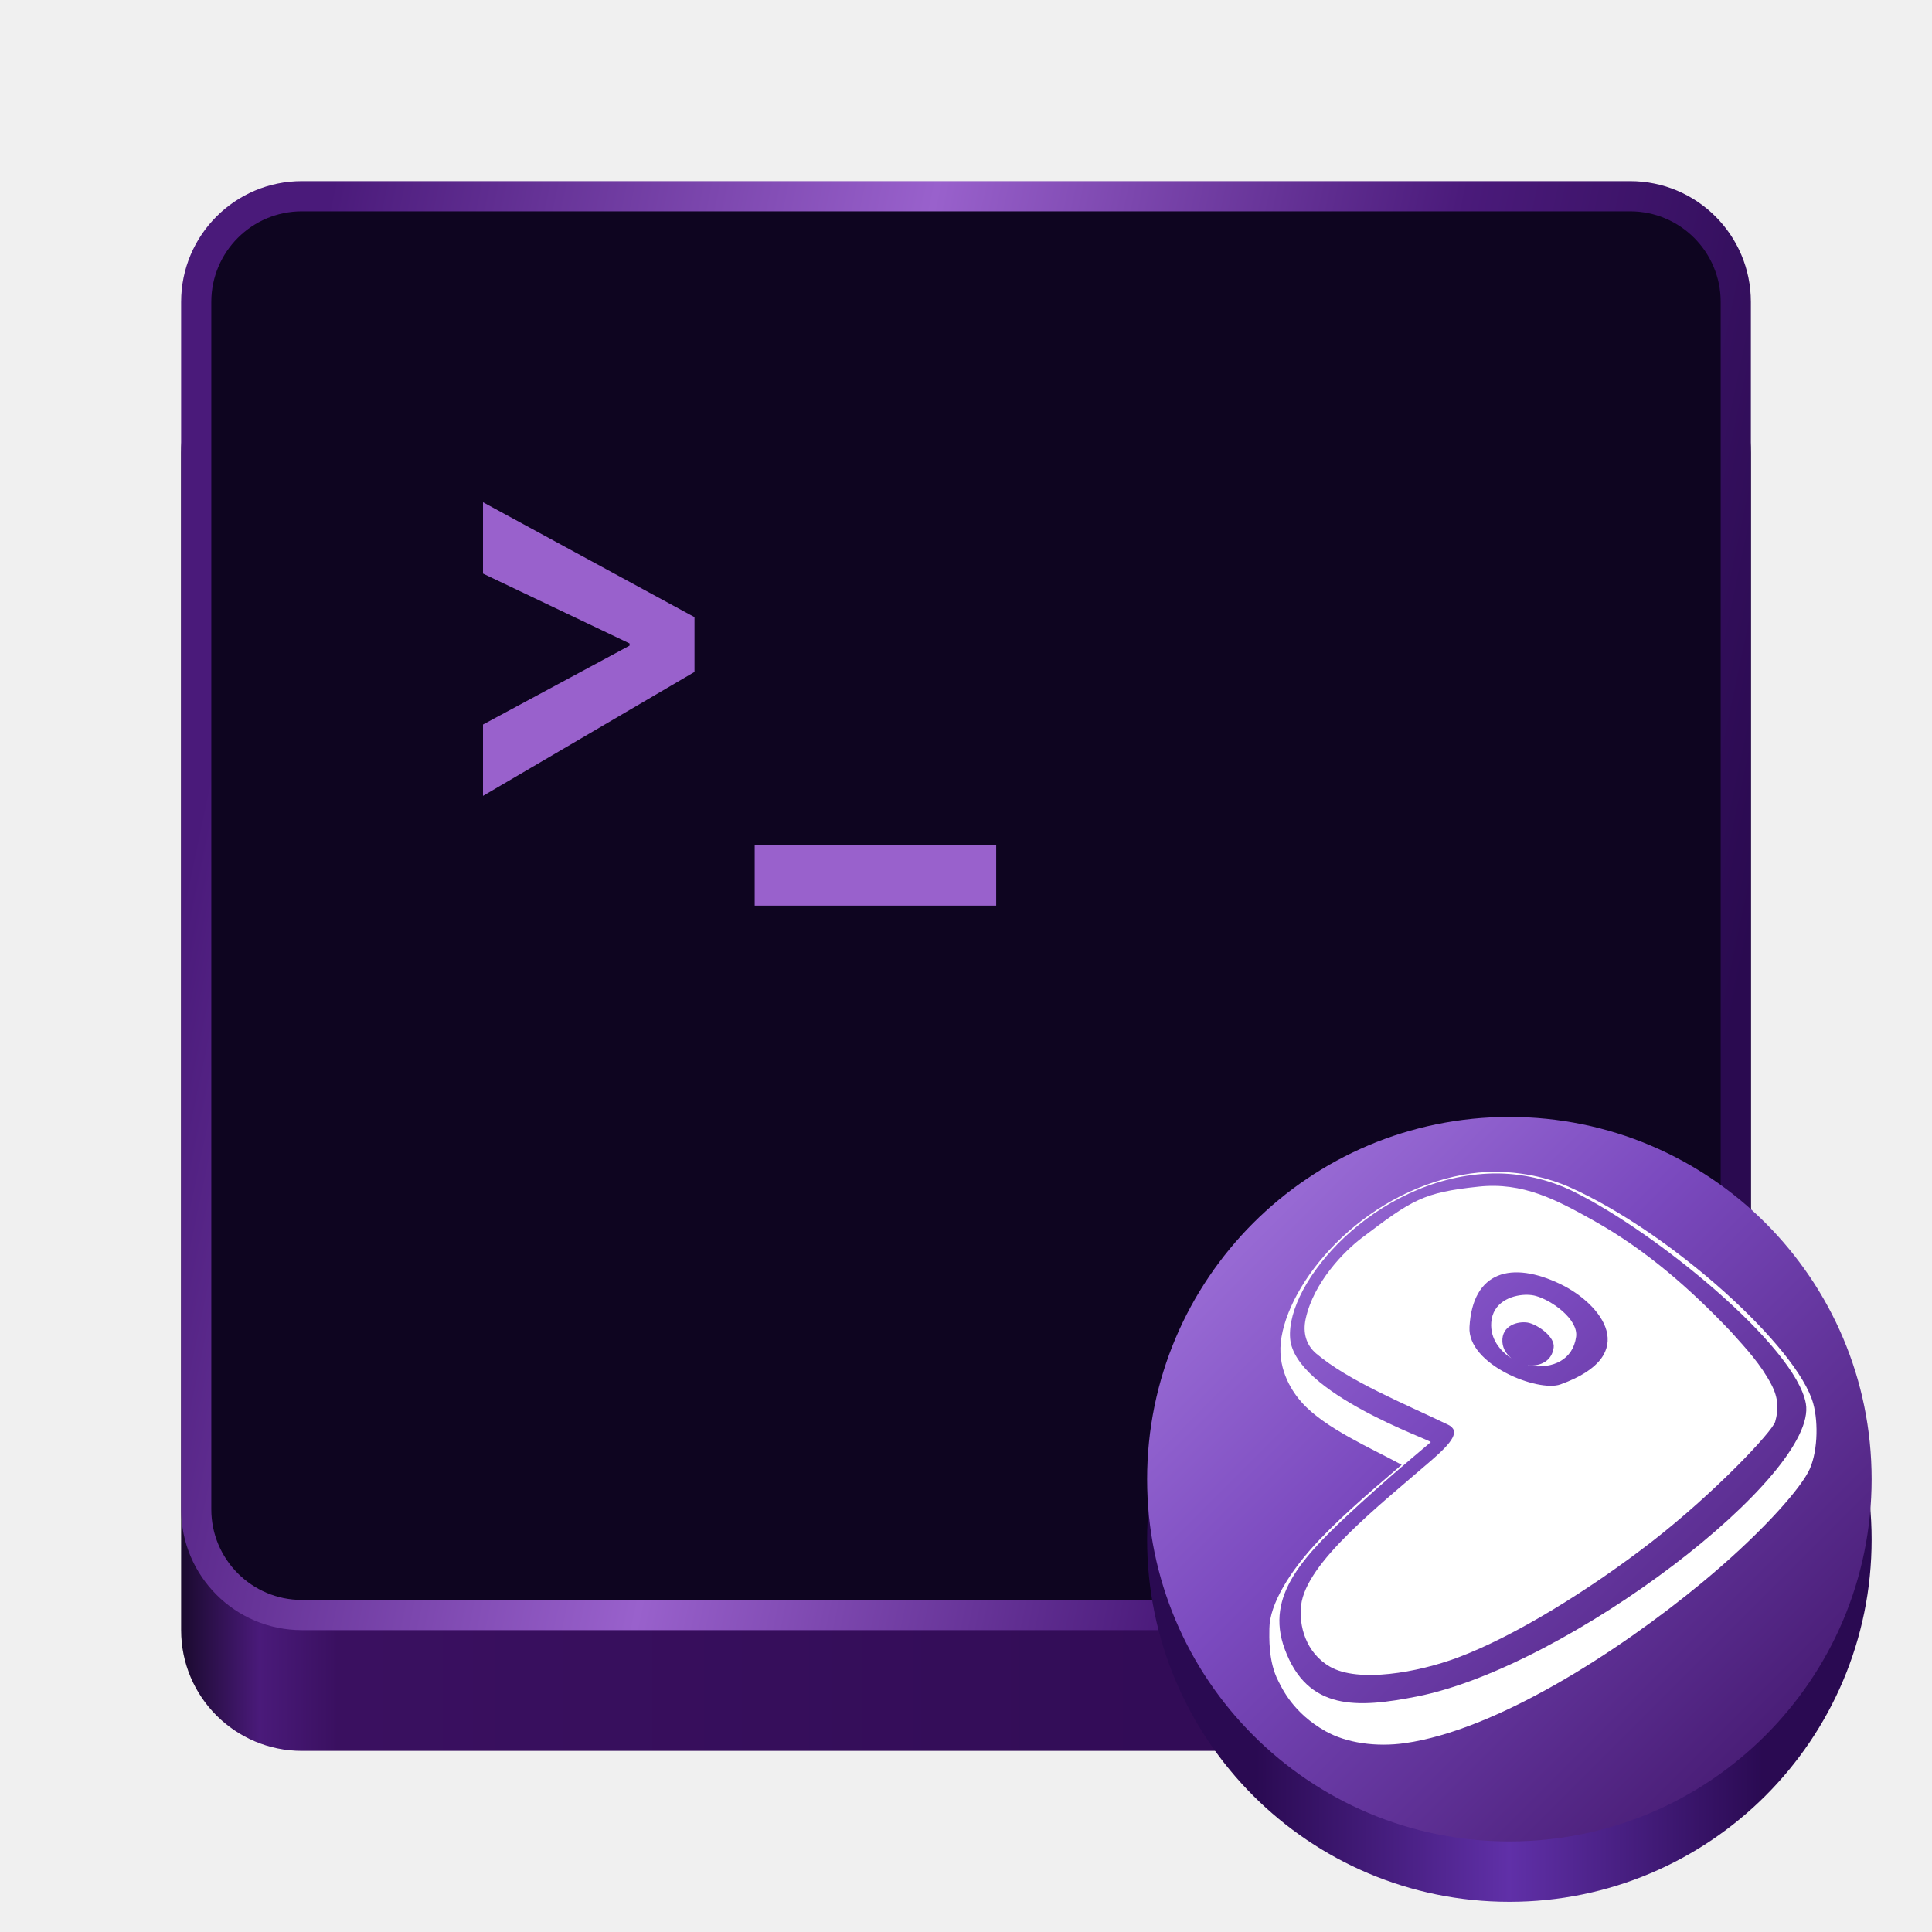
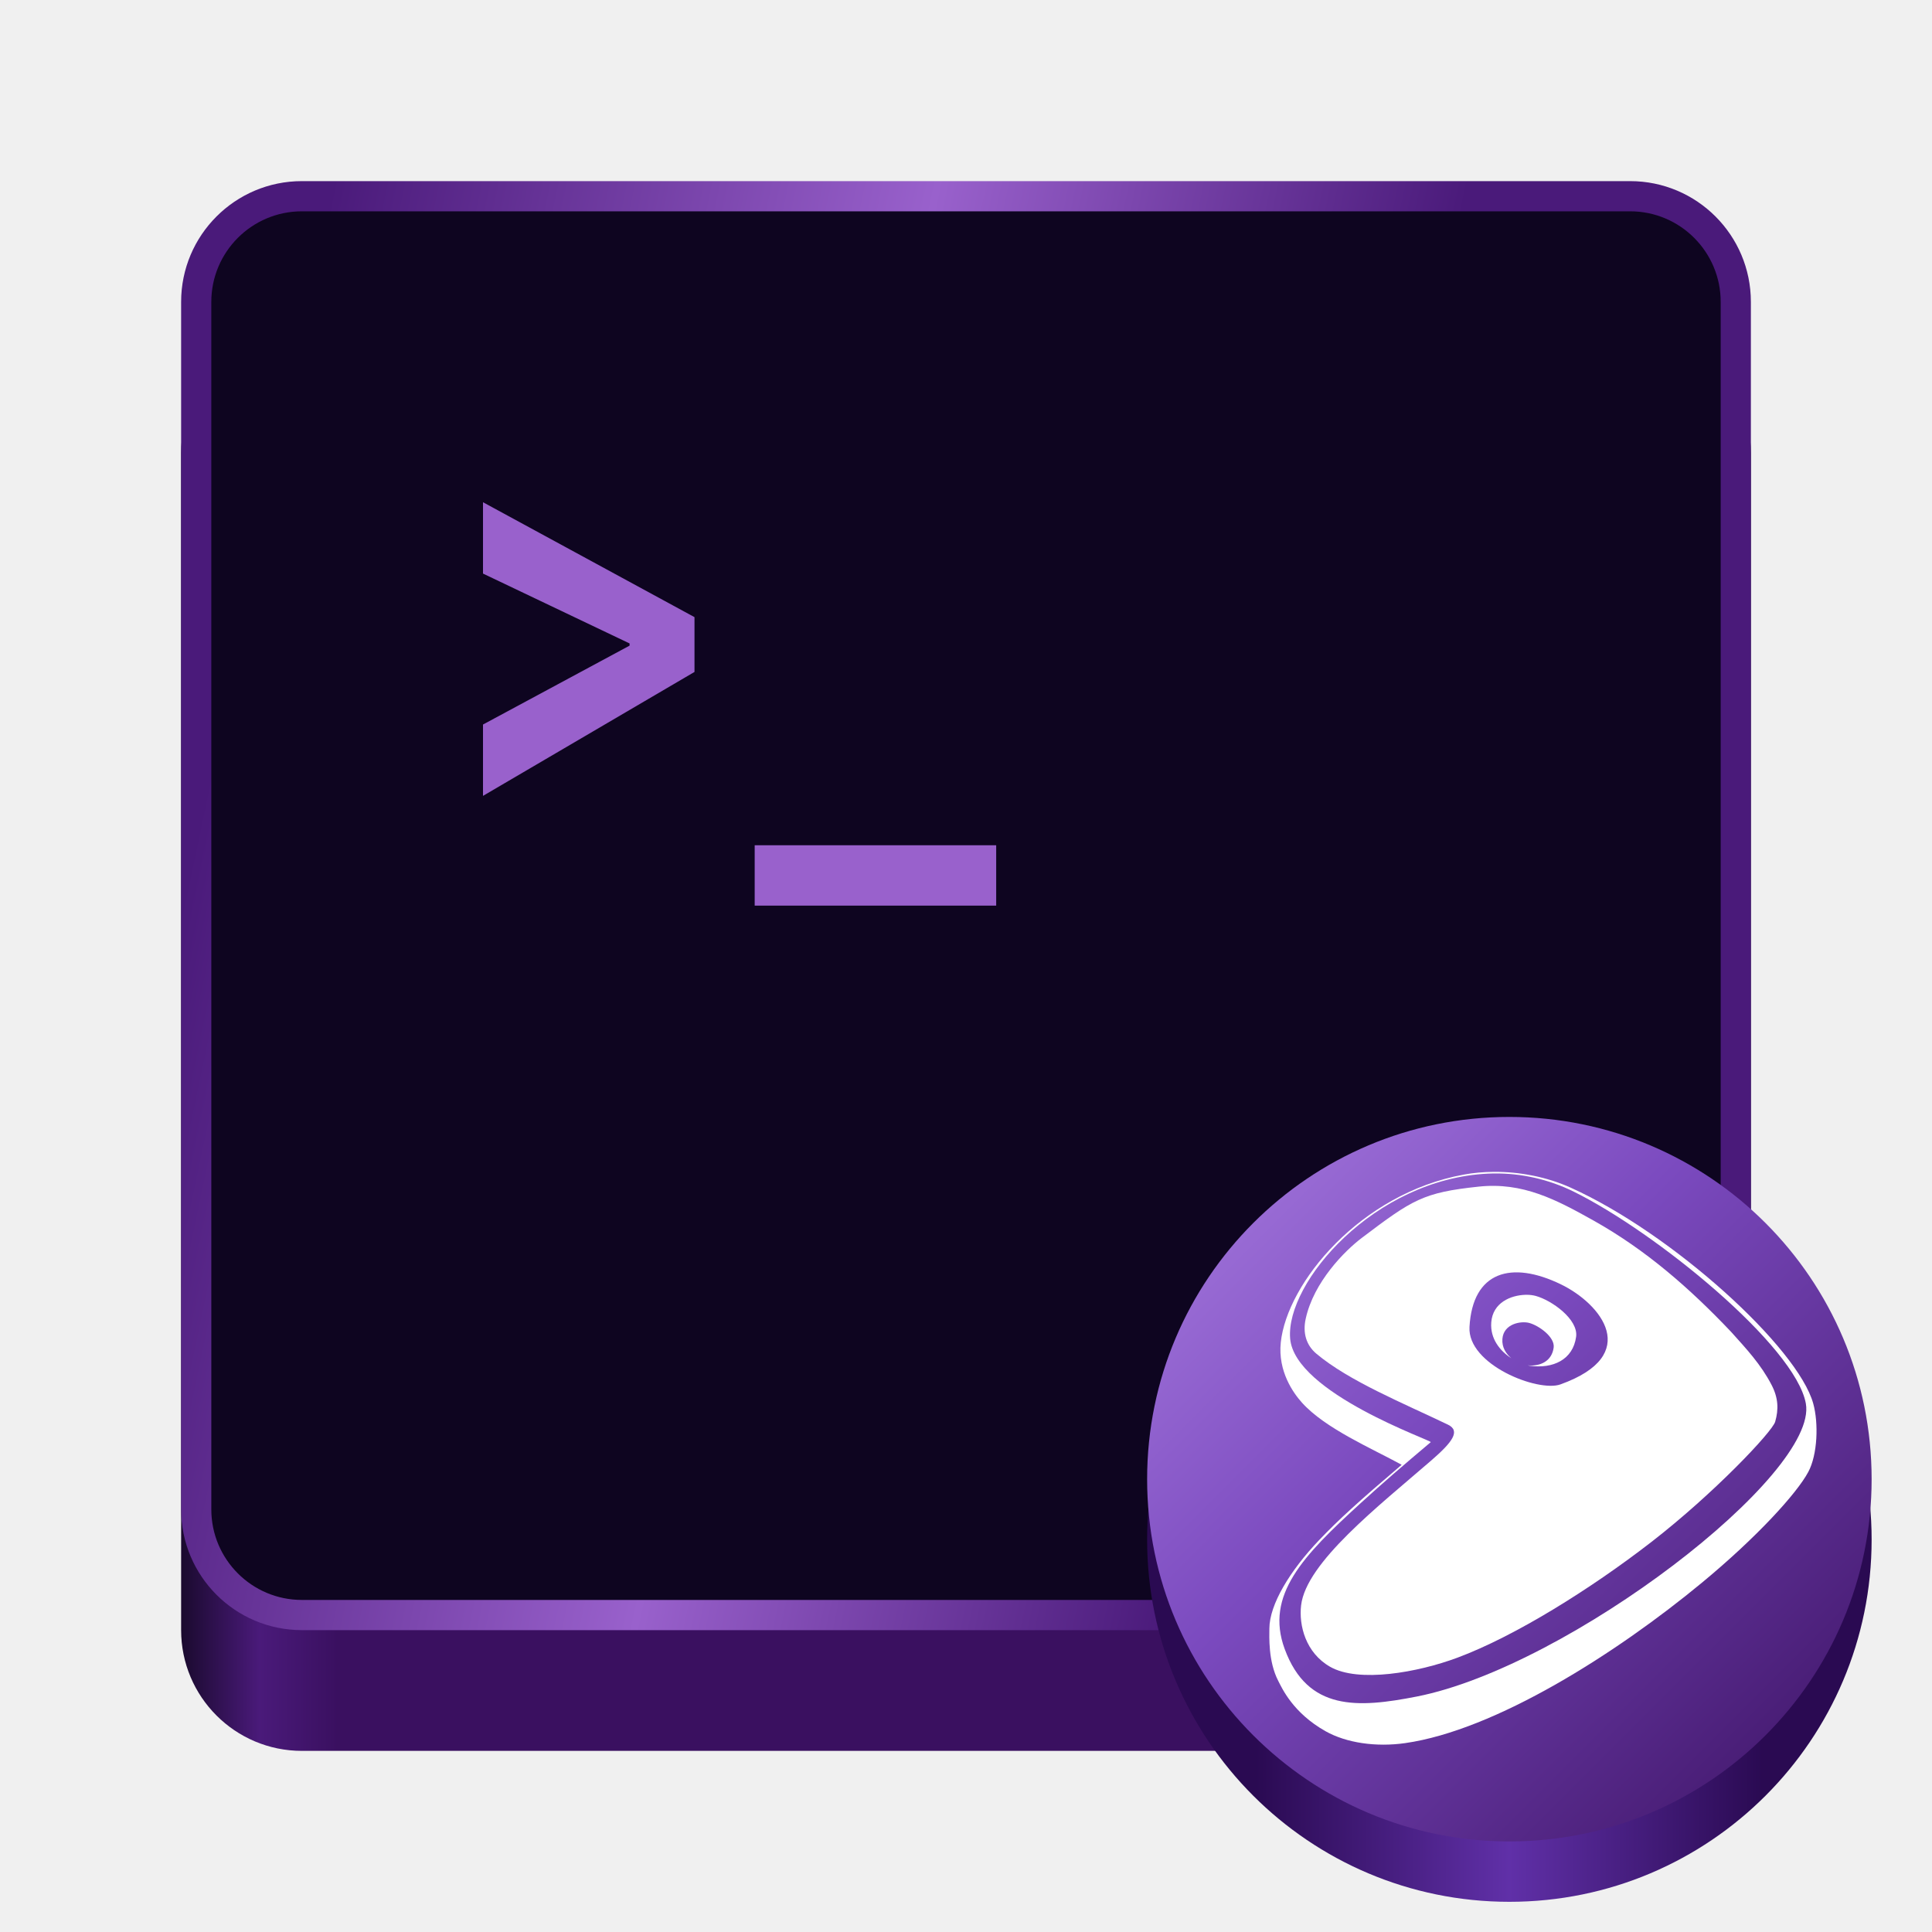
<svg xmlns="http://www.w3.org/2000/svg" height="128px" viewBox="0 0 128 128" width="128px">
  <defs>
    <linearGradient id="a" gradientUnits="userSpaceOnUse" x1="12" x2="116" y1="64" y2="64">
      <stop offset="0" stop-color="#1a0a2e" />
      <stop offset="0.05" stop-color="#4a1a7a" />
      <stop offset="0.1" stop-color="#3a1060" />
-       <stop offset="0.9" stop-color="#2e0a52" />
+       <stop offset="0.9" stop-color="#3a1060" />
      <stop offset="0.95" stop-color="#4a1a7a" />
      <stop offset="1" stop-color="#1a0a2e" />
    </linearGradient>
    <linearGradient id="b" gradientUnits="userSpaceOnUse" x1="12" x2="112.041" y1="60" y2="80.988">
      <stop offset="0" stop-color="#4a1a7a" />
      <stop offset="0.384" stop-color="#9961cc" />
      <stop offset="0.721" stop-color="#4a1a7a" />
-       <stop offset="1" stop-color="#2a0a50" />
+       <stop offset="1" stop-color="#4a1a7a" />
    </linearGradient>
    <linearGradient id="gentoograd" gradientUnits="userSpaceOnUse" x1="76" y1="74" x2="124" y2="122">
      <stop offset="0" stop-color="#a97de0" />
      <stop offset="0.4" stop-color="#7b4abf" />
      <stop offset="1" stop-color="#3a1060" />
    </linearGradient>
    <linearGradient id="shadowgrad" gradientUnits="userSpaceOnUse" x1="76" y1="102" x2="124" y2="102">
      <stop offset="0" stop-color="#2a0a52" />
      <stop offset="0.15" stop-color="#2a0a52" />
      <stop offset="0.5" stop-color="#6030a8" />
      <stop offset="0.85" stop-color="#2a0a52" />
      <stop offset="1" stop-color="#2a0a52" />
    </linearGradient>
  </defs>
  <path d="m 20 22 h 88 c 4.418 0 8 3.582 8 8 v 78 c 0 4.418 -3.582 8 -8 8 h -88 c -4.418 0 -8 -3.582 -8 -8 v -78 c 0 -4.418 3.582 -8 8 -8 z m 0 0" fill="url(#a)" />
  <path d="m 20 12 h 88 c 4.418 0 8 3.582 8 8 v 80 c 0 4.418 -3.582 8 -8 8 h -88 c -4.418 0 -8 -3.582 -8 -8 v -80 c 0 -4.418 3.582 -8 8 -8 z m 0 0" fill="url(#b)" />
  <path d="m 20 14 h 88 c 3.312 0 6 2.688 6 6 v 80 c 0 3.312 -2.688 6 -6 6 h -88 c -3.312 0 -6 -2.688 -6 -6 v -80 c 0 -3.312 2.688 -6 6 -6 z m 0 0" fill="#0e0520" />
  <path d="m 46.012 40.887 l -14.012 -7.613 v 4.727 l 9.711 4.629 v 0.145 l -9.711 5.227 v 4.727 l 14.012 -8.211 z m 0 0" fill="#9961cc" />
  <path d="m 50 56 v 4 h 16 v -4 z m 0 0" fill="#9961cc" />
  <circle cx="100" cy="102" r="24" fill="url(#shadowgrad)" />
  <circle cx="100" cy="98" r="24" fill="url(#gentoograd)" />
  <g transform="translate(72,70) scale(0.11)">
    <g transform="translate(187.9629,23.36457)">
      <g fill="#ffffff" transform="matrix(0.7389789,0,0,0.7389789,-45.08349,16.07322)">
        <path d="m 172.938,50.75 c -10.438,0.074 -20.736,1.004 -30.625,2.812 C 36.641,72.886 -37.704,164.301 -44,224.531 c -3.089,29.552 12.838,51.642 21.625,61.406 23.75,26.386 71.098,46.551 101.531,63.25 -43.997,37.514 -64.19,55.82 -84.062,76.688 -29.737,31.227 -50.655,65.6 -50.719,90.219 -0.022,7.93 -1.314,33.226 9,53.188 3.879,7.508 14.913,32.554 48.156,51.312 21.249,11.99 51.52,16.385 81.156,12.156 91.718,-13.09 214.564,-90.868 302.219,-163.312 55.865,-46.17 96.705,-90.907 108.5,-112.938 9.516,-17.774 10.582,-49.679 5.062,-69.688 C 482.785,229.97 355.294,113.579 251.062,66.719 227.183,55.983 199.612,50.56 172.938,50.75 z m -0.156,1.625 c 28.475,-0.397 56.626,6.228 81.281,18.344 84.181,41.369 226.38,157.621 236.875,216.094 12.971,72.265 -241.528,267.935 -396.344,298.469 -60.061,11.79 -111.26,14.994 -134.625,-48.438 C -60.285,481.855 -21.009,441.629 36.812,388.781 60.822,366.837 79.978,350.445 108.781,326.125 110.438,324.469 -29.976,276.053 -34.469,220.5 -39.087,163.399 51.309,58.026 167.062,52.562 c 1.9,-0.089 3.82,-0.161 5.719,-0.188 z" transform="matrix(0.8,0,0,0.8,-8.3085983e-6,0)" />
        <path d="m 126.191,52.625 c -45.476,4.792 -54.185,10.645 -95.382,41.814 -13.808,10.447 -39.22,35.865 -45.732,66.02 -2.479,11.484 0.452,21.399 8.723,28.353 26.485,22.266 70.812,40.33 107.178,57.793 10.652,5.114 3.6,14.388 -13.577,29.259 -43.344,37.524 -101.946,83.201 -106.037,118.007 -1.928,16.401 3.687,38.687 23.595,50.092 23.255,13.323 71.529,4.627 103.763,-7.376 47.105,-17.541 108.981,-56.253 158.105,-94.306 51.083,-39.57 98.578,-89.83 100.928,-98.027 2.885,-10.066 2.597,-19.364 -2.971,-30.053 -8.743,-16.787 -20.432,-29.26 -32.983,-43.222 -33.677,-35.504 -69.31,-66.701 -111.941,-90.607 -30.786,-17.264 -57.873,-31.519 -93.669,-27.747 z m 66.801,79.597 c 32.854,15.884 66.592,57.605 -0.293,81.619 -18.188,6.53 -75.868,-16.037 -74.103,-46.833 2.575,-45.492 34.281,-54.18 74.396,-34.786 z" />
        <path d="m 206.438,176 c -0.497,-0.001 -0.992,0.015 -1.5,0.031 -14.502,0.466 -32.939,7.823 -34.5,28 -1.308,16.902 9.12,29.302 20.469,36.656 -5.463,-4.547 -9.788,-11.18 -9.125,-19.75 1.208,-15.608 19.122,-18.51 27.375,-16.25 9.882,2.706 26.31,14.416 24.844,25.156 -1.835,13.446 -13.106,19.273 -26.531,18.062 0.77,0.168 1.515,0.308 2.219,0.406 23.625,3.284 44.003,-6.171 47.188,-29.5 2.425,-17.771 -24.773,-37.178 -41.125,-41.656 -2.614,-0.716 -5.831,-1.149 -9.312,-1.156 z" transform="matrix(0.8,0,0,0.8,-8.3085983e-6,0)" />
      </g>
    </g>
  </g>
</svg>
